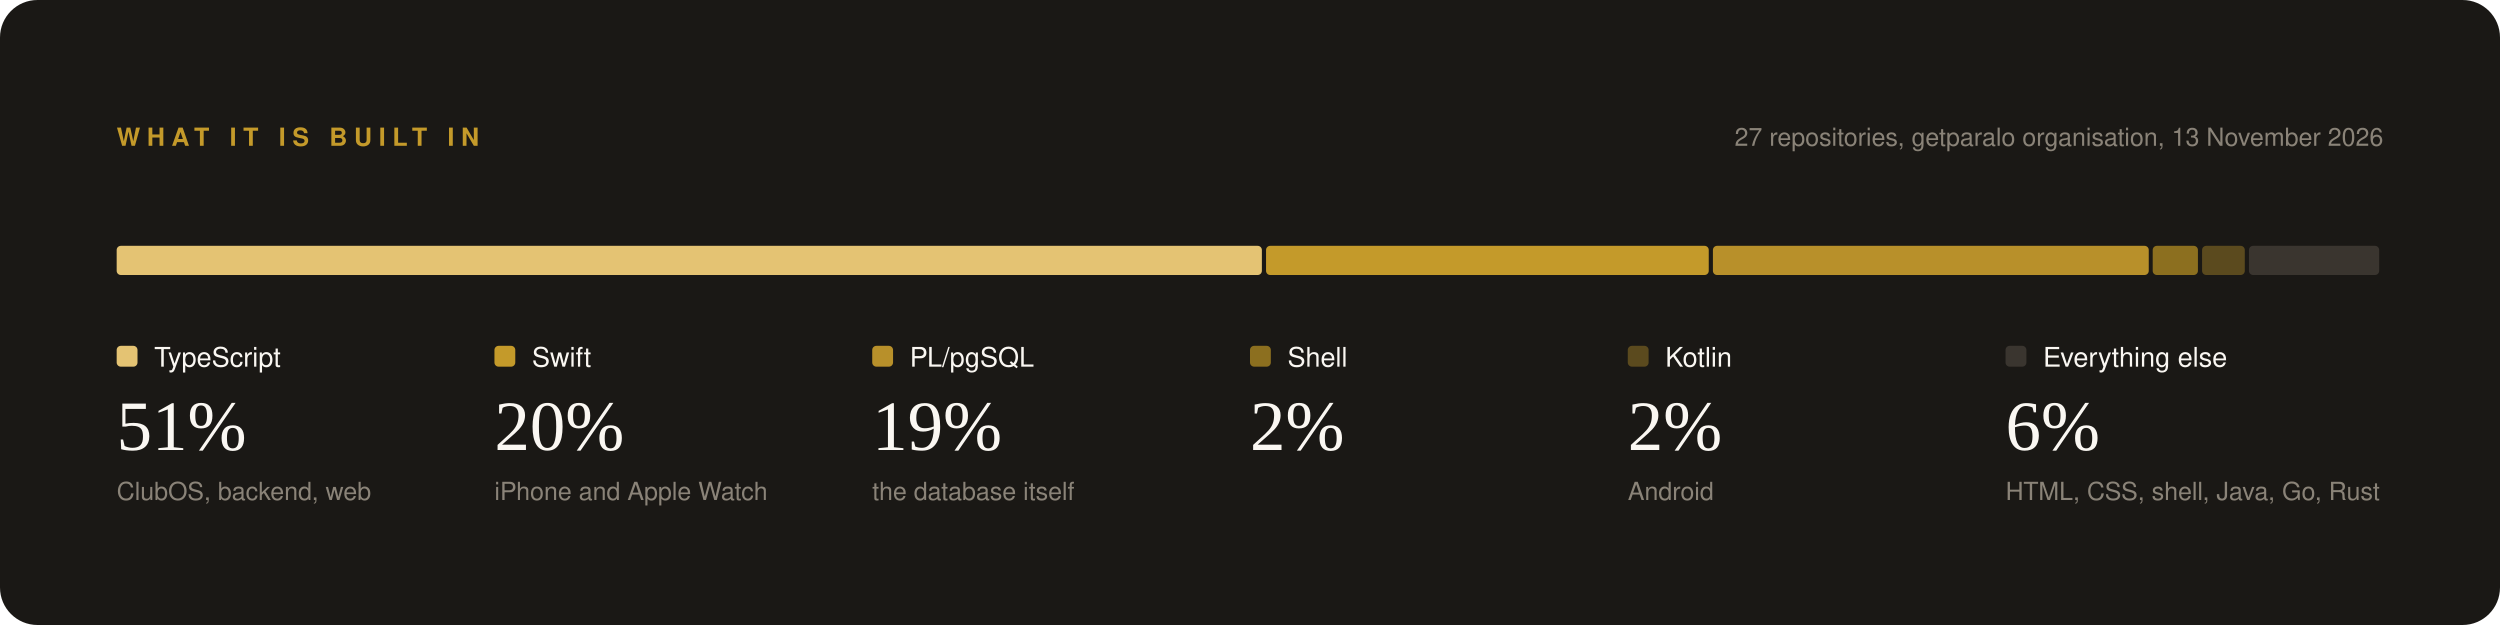
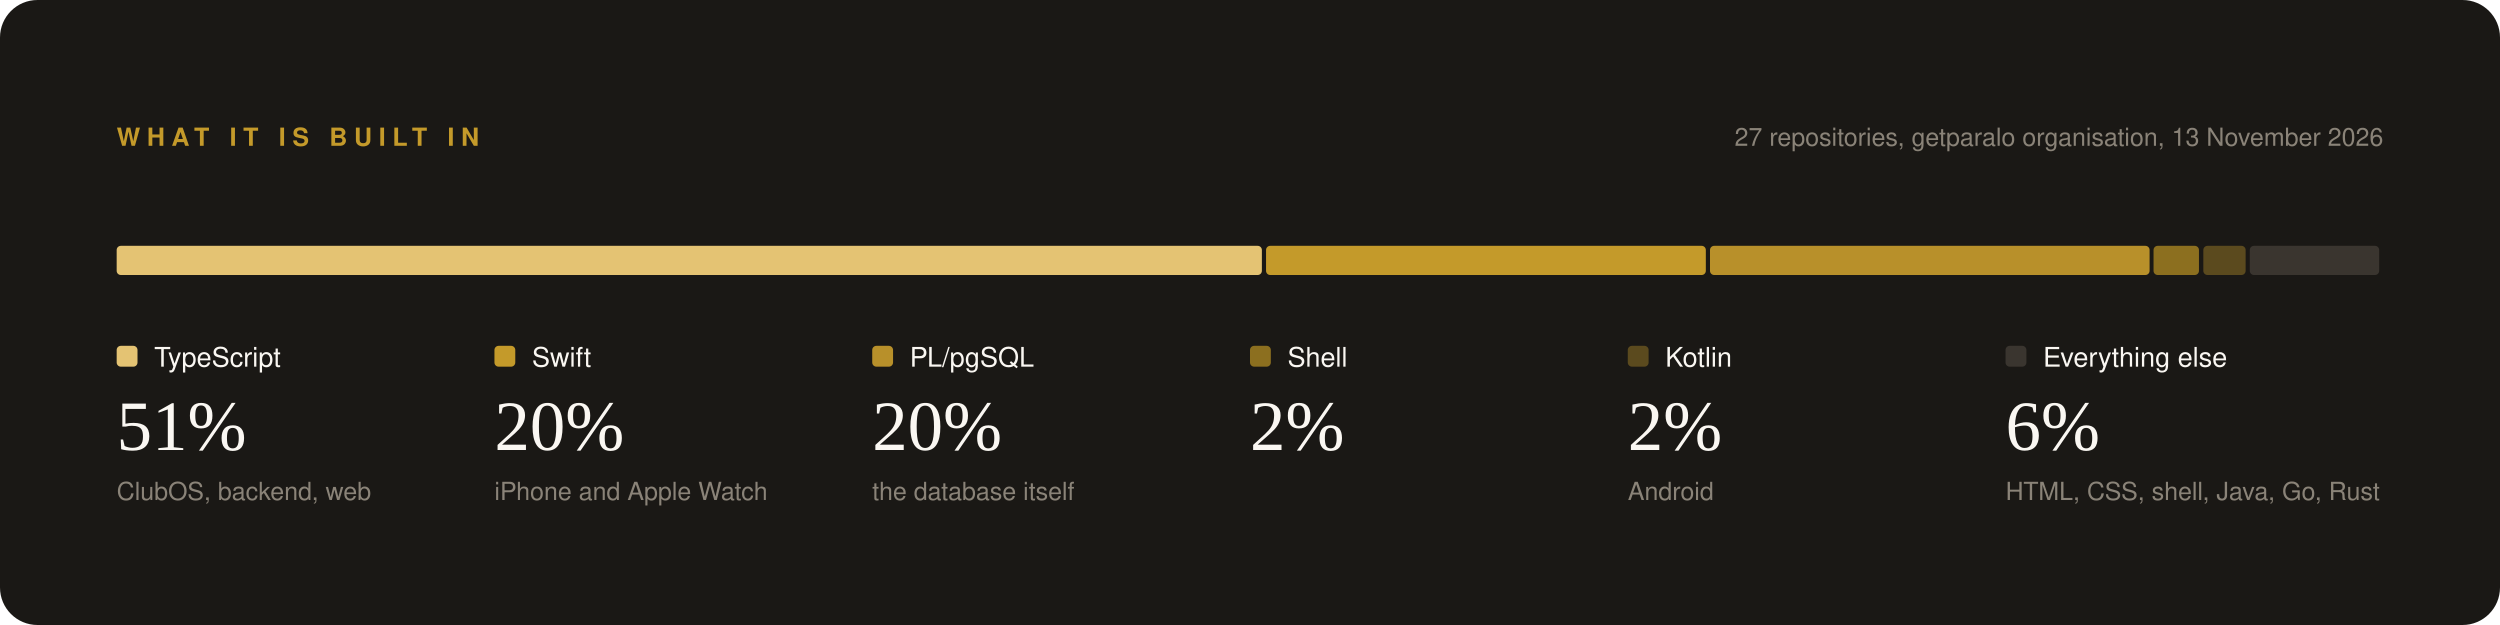
<svg xmlns="http://www.w3.org/2000/svg" width="1200" height="300" viewBox="0 0 1200 300" role="img" aria-label="Languages across Paralo repositories">
  <rect width="1200" height="300" rx="18" fill="#1A1815" />
  <text x="56" y="70" font-family="-apple-system, 'Helvetica Neue', Helvetica, Arial, sans-serif" font-size="12" letter-spacing="3.2" font-weight="600" fill="#C49A2A">WHAT IT IS BUILT IN</text>
  <text x="1144" y="70" text-anchor="end" font-family="-apple-system, 'Helvetica Neue', Helvetica, Arial, sans-serif" font-size="12" fill="#8A8378">27 repositories, getparalo organisation, 13 November 2026</text>
  <rect x="56.0" y="118" width="549.7" height="14" rx="2" fill="#E4C373">
    <animate attributeName="width" values="0;0;549.7" keyTimes="0;0.125;1" dur="0.80s" begin="0s" fill="freeze" calcMode="spline" keySplines="0 0 1 1;0.2 0.7 0.2 1" />
  </rect>
-   <rect x="607.7" y="118" width="212.5" height="14" rx="2" fill="#C49A2A">
-     <animate attributeName="width" values="0;0;212.5" keyTimes="0;0.239;1" dur="0.92s" begin="0s" fill="freeze" calcMode="spline" keySplines="0 0 1 1;0.2 0.7 0.2 1" />
+   <rect x="607.7" y="118" width="211.1" height="14" rx="2" fill="#C49A2A">
+     <animate attributeName="width" values="0;0;211.1" keyTimes="0;0.239;1" dur="0.92s" begin="0s" fill="freeze" calcMode="spline" keySplines="0 0 1 1;0.2 0.7 0.2 1" />
  </rect>
-   <rect x="822.2" y="118" width="209.2" height="14" rx="2" fill="#B8902A">
-     <animate attributeName="width" values="0;0;209.2" keyTimes="0;0.327;1" dur="1.04s" begin="0s" fill="freeze" calcMode="spline" keySplines="0 0 1 1;0.2 0.7 0.2 1" />
+   <rect x="820.8" y="118" width="211.0" height="14" rx="2" fill="#B8902A">
+     <animate attributeName="width" values="0;0;211.0" keyTimes="0;0.327;1" dur="1.04s" begin="0s" fill="freeze" calcMode="spline" keySplines="0 0 1 1;0.2 0.7 0.2 1" />
  </rect>
-   <rect x="1033.3" y="118" width="21.7" height="14" rx="2" fill="#8C6F1F">
-     <animate attributeName="width" values="0;0;21.7" keyTimes="0;0.397;1" dur="1.16s" begin="0s" fill="freeze" calcMode="spline" keySplines="0 0 1 1;0.2 0.7 0.2 1" />
+   <rect x="1033.7" y="118" width="21.8" height="14" rx="2" fill="#8C6F1F">
+     <animate attributeName="width" values="0;0;21.8" keyTimes="0;0.397;1" dur="1.16s" begin="0s" fill="freeze" calcMode="spline" keySplines="0 0 1 1;0.2 0.7 0.2 1" />
  </rect>
-   <rect x="1057.0" y="118" width="20.5" height="14" rx="2" fill="#5B4A1E">
-     <animate attributeName="width" values="0;0;20.5" keyTimes="0;0.453;1" dur="1.28s" begin="0s" fill="freeze" calcMode="spline" keySplines="0 0 1 1;0.2 0.7 0.2 1" />
+   <rect x="1057.6" y="118" width="20.3" height="14" rx="2" fill="#5B4A1E">
+     <animate attributeName="width" values="0;0;20.3" keyTimes="0;0.453;1" dur="1.28s" begin="0s" fill="freeze" calcMode="spline" keySplines="0 0 1 1;0.2 0.7 0.2 1" />
  </rect>
-   <rect x="1079.5" y="118" width="62.5" height="14" rx="2" fill="#3A352F">
-     <animate attributeName="width" values="0;0;62.5" keyTimes="0;0.500;1" dur="1.40s" begin="0s" fill="freeze" calcMode="spline" keySplines="0 0 1 1;0.2 0.7 0.2 1" />
+   <rect x="1079.9" y="118" width="62.1" height="14" rx="2" fill="#3A352F">
+     <animate attributeName="width" values="0;0;62.1" keyTimes="0;0.500;1" dur="1.40s" begin="0s" fill="freeze" calcMode="spline" keySplines="0 0 1 1;0.2 0.7 0.2 1" />
  </rect>
  <rect x="56.0" y="166" width="10" height="10" rx="2" fill="#E4C373" />
  <text x="74.0" y="176" font-family="-apple-system, 'Helvetica Neue', Helvetica, Arial, sans-serif" font-size="13" fill="#FAF7F2">TypeScript</text>
  <text x="56.0" y="216" font-family="Georgia, 'Times New Roman', Times, serif" font-size="34" fill="#FAF7F2">51%</text>
  <text x="56.0" y="240" font-family="-apple-system, 'Helvetica Neue', Helvetica, Arial, sans-serif" font-size="12" fill="#8A8378">ClubOS, backend, web</text>
  <rect x="237.333" y="166" width="10" height="10" rx="2" fill="#C49A2A" />
  <text x="255.333" y="176" font-family="-apple-system, 'Helvetica Neue', Helvetica, Arial, sans-serif" font-size="13" fill="#FAF7F2">Swift</text>
  <text x="237.333" y="216" font-family="Georgia, 'Times New Roman', Times, serif" font-size="34" fill="#FAF7F2">20%</text>
  <text x="237.333" y="240" font-family="-apple-system, 'Helvetica Neue', Helvetica, Arial, sans-serif" font-size="12" fill="#8A8378">iPhone and Apple Watch</text>
  <rect x="418.667" y="166" width="10" height="10" rx="2" fill="#B8902A" />
  <text x="436.667" y="176" font-family="-apple-system, 'Helvetica Neue', Helvetica, Arial, sans-serif" font-size="13" fill="#FAF7F2">PL/pgSQL</text>
-   <text x="418.667" y="216" font-family="Georgia, 'Times New Roman', Times, serif" font-size="34" fill="#FAF7F2">19%</text>
+   <text x="418.667" y="216" font-family="Georgia, 'Times New Roman', Times, serif" font-size="34" fill="#FAF7F2">20%</text>
  <text x="418.667" y="240" font-family="-apple-system, 'Helvetica Neue', Helvetica, Arial, sans-serif" font-size="12" fill="#8A8378">the database itself</text>
  <rect x="600.0" y="166" width="10" height="10" rx="2" fill="#8C6F1F" />
  <text x="618.0" y="176" font-family="-apple-system, 'Helvetica Neue', Helvetica, Arial, sans-serif" font-size="13" fill="#FAF7F2">Shell</text>
  <text x="600.0" y="216" font-family="Georgia, 'Times New Roman', Times, serif" font-size="34" fill="#FAF7F2">2%</text>
  <text x="600.0" y="240" font-family="-apple-system, 'Helvetica Neue', Helvetica, Arial, sans-serif" font-size="12" fill="#8A8378" />
  <rect x="781.333" y="166" width="10" height="10" rx="2" fill="#5B4A1E" />
  <text x="799.333" y="176" font-family="-apple-system, 'Helvetica Neue', Helvetica, Arial, sans-serif" font-size="13" fill="#FAF7F2">Kotlin</text>
  <text x="781.333" y="216" font-family="Georgia, 'Times New Roman', Times, serif" font-size="34" fill="#FAF7F2">2%</text>
  <text x="781.333" y="240" font-family="-apple-system, 'Helvetica Neue', Helvetica, Arial, sans-serif" font-size="12" fill="#8A8378">Android</text>
  <rect x="962.667" y="166" width="10" height="10" rx="2" fill="#3A352F" />
  <text x="980.667" y="176" font-family="-apple-system, 'Helvetica Neue', Helvetica, Arial, sans-serif" font-size="13" fill="#FAF7F2">Everything else</text>
  <text x="962.667" y="216" font-family="Georgia, 'Times New Roman', Times, serif" font-size="34" fill="#FAF7F2">6%</text>
  <text x="962.667" y="240" font-family="-apple-system, 'Helvetica Neue', Helvetica, Arial, sans-serif" font-size="12" fill="#8A8378">HTML, CSS, shell, Java, Go, Rust</text>
</svg>
